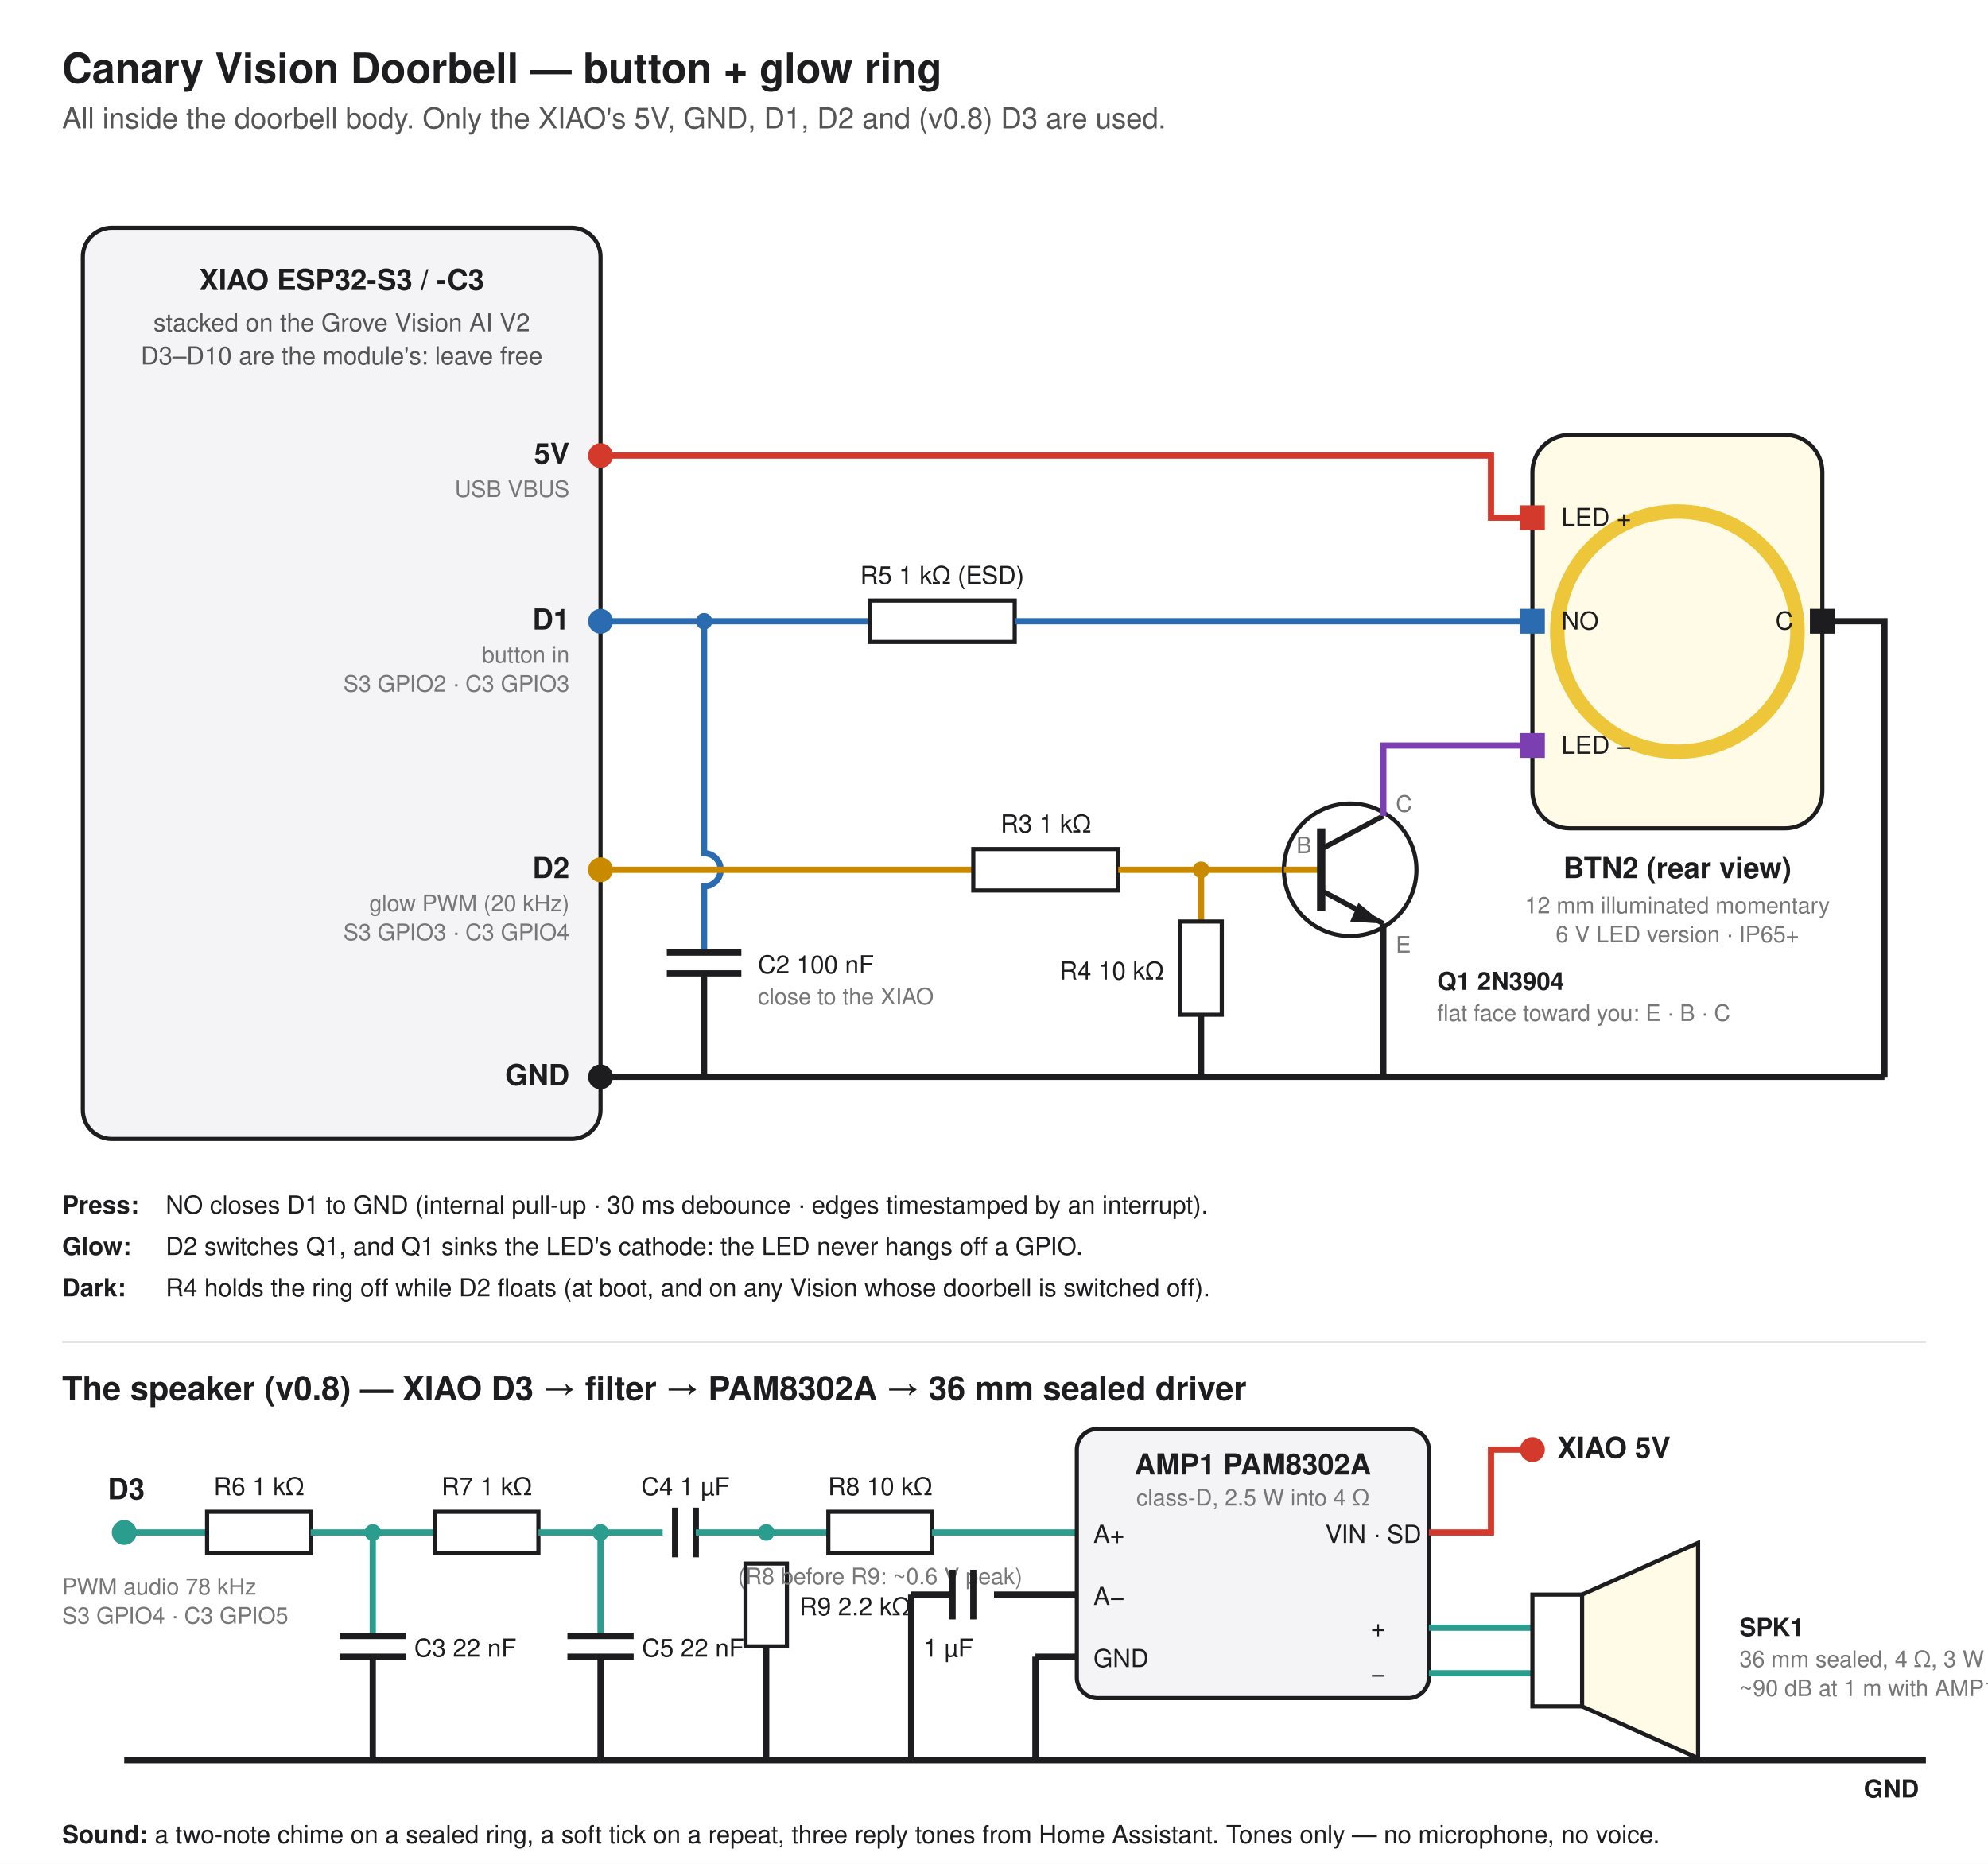
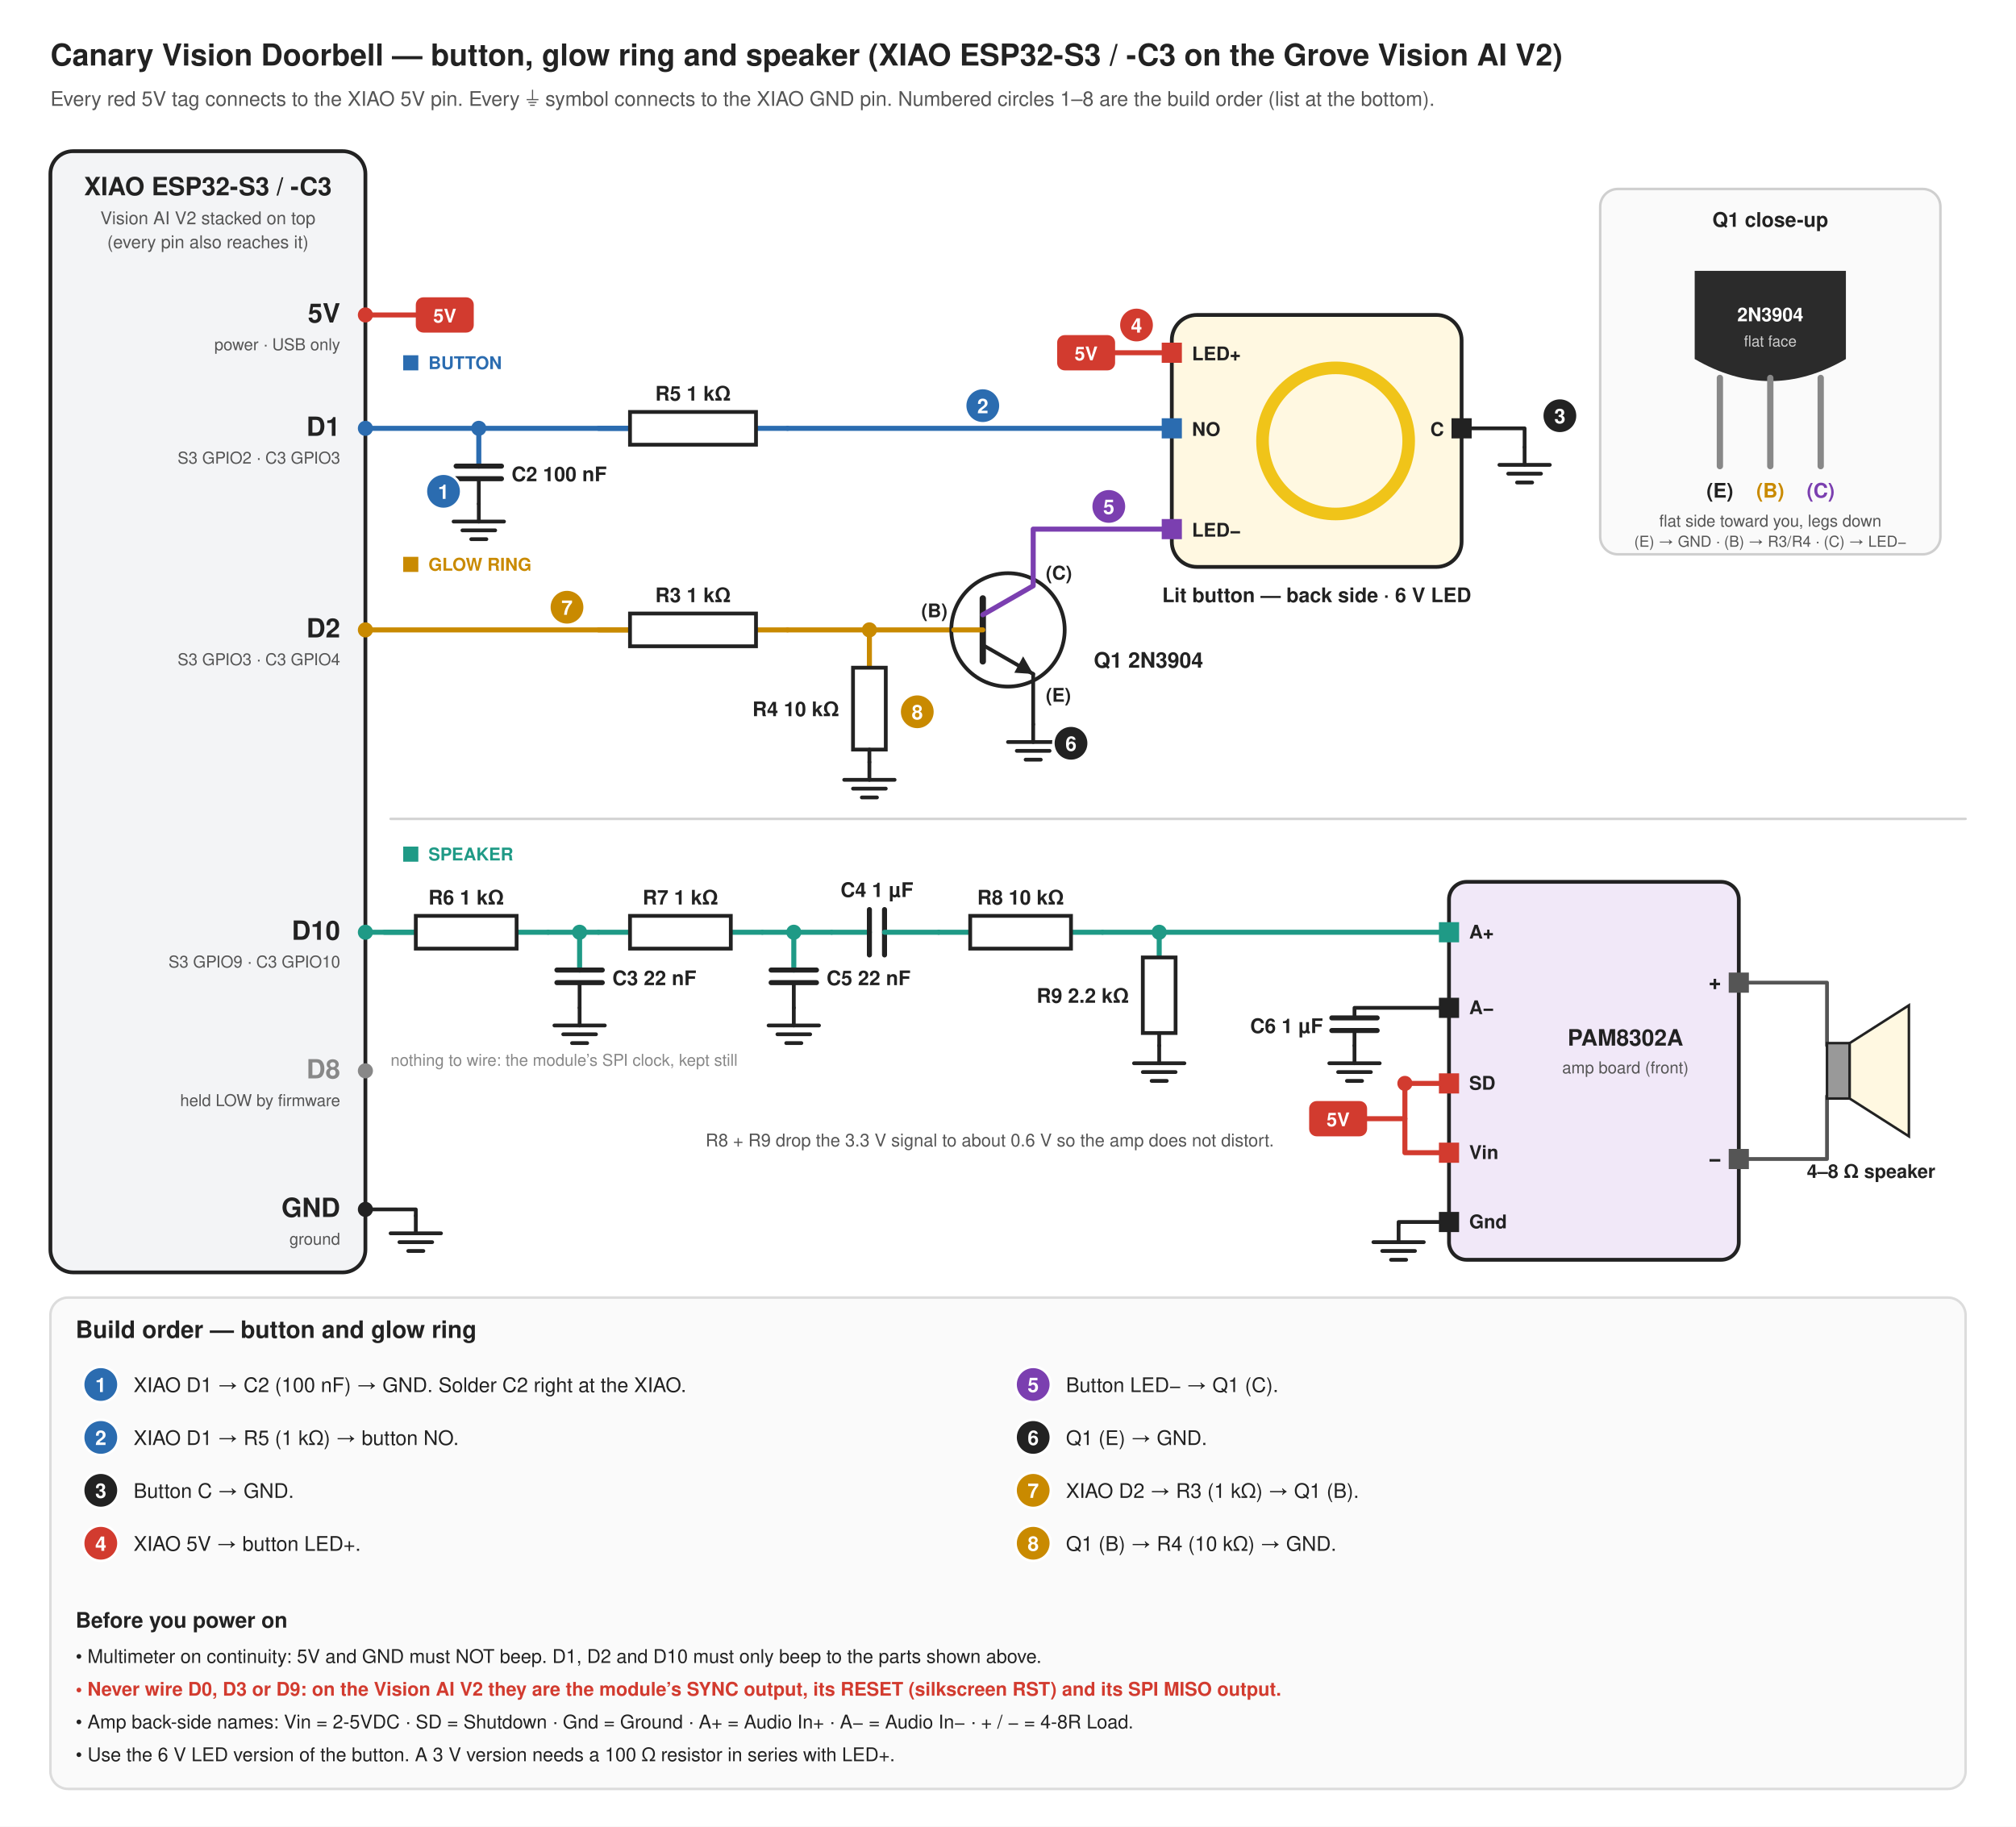
- <svg xmlns="http://www.w3.org/2000/svg" viewBox="0 0 960 900" width="960" height="900" font-family="Helvetica, Arial, sans-serif" font-size="14">
-   <rect x="0" y="0" width="960" height="900" fill="#ffffff" />
-   <text x="30" y="40" font-size="20" font-weight="bold" fill="#1d1d1f">Canary Vision Doorbell — button + glow ring</text>
-   <text x="30" y="62" fill="#555">All inside the doorbell body. Only the XIAO's 5V, GND, D1, D2 and (v0.8) D3 are used.</text>
-   <rect x="40" y="110" width="250" height="440" rx="14" fill="#f4f4f6" stroke="#1d1d1f" stroke-width="2" />
-   <text x="165" y="140" text-anchor="middle" font-weight="bold" fill="#1d1d1f">XIAO ESP32-S3 / -C3</text>
-   <text x="165" y="160" text-anchor="middle" fill="#555" font-size="12">stacked on the Grove Vision AI V2</text>
-   <text x="165" y="176" text-anchor="middle" fill="#555" font-size="12">D3–D10 are the module's: leave free</text>
-   <g>
-     <circle cx="290" cy="220" r="6" fill="#d33a2c" />
-     <text x="275" y="224" text-anchor="end" font-weight="bold" fill="#1d1d1f">5V</text>
-     <text x="275" y="240" text-anchor="end" fill="#777" font-size="11">USB VBUS</text>
-     <circle cx="290" cy="300" r="6" fill="#2b6cb0" />
-     <text x="275" y="304" text-anchor="end" font-weight="bold" fill="#1d1d1f">D1</text>
-     <text x="275" y="320" text-anchor="end" fill="#777" font-size="11">button in</text>
-     <text x="275" y="334" text-anchor="end" fill="#777" font-size="11">S3 GPIO2 · C3 GPIO3</text>
-     <circle cx="290" cy="420" r="6" fill="#c98a00" />
-     <text x="275" y="424" text-anchor="end" font-weight="bold" fill="#1d1d1f">D2</text>
-     <text x="275" y="440" text-anchor="end" fill="#777" font-size="11">glow PWM (20 kHz)</text>
-     <text x="275" y="454" text-anchor="end" fill="#777" font-size="11">S3 GPIO3 · C3 GPIO4</text>
-     <circle cx="290" cy="520" r="6" fill="#1d1d1f" />
-     <text x="275" y="524" text-anchor="end" font-weight="bold" fill="#1d1d1f">GND</text>
-   </g>
-   <line x1="290" y1="520" x2="910" y2="520" stroke="#1d1d1f" stroke-width="3" />
-   <polyline points="290,220 720,220 720,250 740,250" fill="none" stroke="#d33a2c" stroke-width="3" />
-   <line x1="290" y1="300" x2="420" y2="300" stroke="#2b6cb0" stroke-width="3" />
-   <circle cx="340" cy="300" r="4" fill="#2b6cb0" />
-   <path d="M340,300 L340,412 A8,8 0 0 1 340,428 L340,460" fill="none" stroke="#2b6cb0" stroke-width="3" />
-   <line x1="322" y1="460" x2="358" y2="460" stroke="#1d1d1f" stroke-width="3" />
-   <line x1="322" y1="470" x2="358" y2="470" stroke="#1d1d1f" stroke-width="3" />
-   <line x1="340" y1="470" x2="340" y2="520" stroke="#1d1d1f" stroke-width="3" />
-   <text x="366" y="470" fill="#1d1d1f" font-size="12">C2 100 nF</text>
-   <text x="366" y="485" fill="#777" font-size="11">close to the XIAO</text>
-   <rect x="420" y="290" width="70" height="20" fill="#ffffff" stroke="#1d1d1f" stroke-width="2" />
-   <text x="455" y="282" text-anchor="middle" fill="#1d1d1f" font-size="12">R5 1 kΩ (ESD)</text>
-   <line x1="490" y1="300" x2="740" y2="300" stroke="#2b6cb0" stroke-width="3" />
-   <line x1="290" y1="420" x2="470" y2="420" stroke="#c98a00" stroke-width="3" />
-   <rect x="470" y="410" width="70" height="20" fill="#ffffff" stroke="#1d1d1f" stroke-width="2" />
-   <text x="505" y="402" text-anchor="middle" fill="#1d1d1f" font-size="12">R3 1 kΩ</text>
-   <line x1="540" y1="420" x2="620" y2="420" stroke="#c98a00" stroke-width="3" />
-   <circle cx="580" cy="420" r="4" fill="#c98a00" />
-   <line x1="580" y1="420" x2="580" y2="445" stroke="#c98a00" stroke-width="3" />
-   <rect x="570" y="445" width="20" height="45" fill="#ffffff" stroke="#1d1d1f" stroke-width="2" />
-   <text x="562" y="473" text-anchor="end" fill="#1d1d1f" font-size="12">R4 10 kΩ</text>
-   <line x1="580" y1="490" x2="580" y2="520" stroke="#1d1d1f" stroke-width="3" />
-   <circle cx="652" cy="420" r="32" fill="#ffffff" stroke="#1d1d1f" stroke-width="2" />
-   <line x1="620" y1="420" x2="638" y2="420" stroke="#c98a00" stroke-width="3" />
-   <line x1="638" y1="400" x2="638" y2="440" stroke="#1d1d1f" stroke-width="4" />
-   <line x1="638" y1="410" x2="668" y2="394" stroke="#1d1d1f" stroke-width="2.5" />
-   <line x1="638" y1="430" x2="668" y2="446" stroke="#1d1d1f" stroke-width="2.5" />
-   <polygon points="668,446 656,436 652,445" fill="#1d1d1f" />
-   <text x="626" y="412" fill="#777" font-size="11">B</text>
-   <text x="674" y="392" fill="#777" font-size="11">C</text>
-   <text x="674" y="460" fill="#777" font-size="11">E</text>
-   <text x="694" y="478" fill="#1d1d1f" font-size="12" font-weight="bold">Q1 2N3904</text>
-   <text x="694" y="493" fill="#777" font-size="11">flat face toward you: E · B · C</text>
-   <polyline points="668,394 668,360 740,360" fill="none" stroke="#7b3fb2" stroke-width="3" />
-   <line x1="668" y1="446" x2="668" y2="520" stroke="#1d1d1f" stroke-width="3" />
-   <rect x="740" y="210" width="140" height="190" rx="18" fill="#fffbe6" stroke="#1d1d1f" stroke-width="2" />
-   <circle cx="810" cy="305" r="58" fill="none" stroke="#e8b400" stroke-width="7" opacity="0.75" />
-   <g font-size="12" fill="#1d1d1f">
-     <rect x="734" y="244" width="12" height="12" fill="#d33a2c" />
-     <text x="754" y="254">LED +</text>
-     <rect x="734" y="294" width="12" height="12" fill="#2b6cb0" />
-     <text x="754" y="304">NO</text>
-     <rect x="734" y="354" width="12" height="12" fill="#7b3fb2" />
-     <text x="754" y="364">LED −</text>
-     <rect x="874" y="294" width="12" height="12" fill="#1d1d1f" />
-     <text x="866" y="304" text-anchor="end">C</text>
-   </g>
-   <polyline points="886,300 910,300 910,520" fill="none" stroke="#1d1d1f" stroke-width="3" />
-   <text x="810" y="424" text-anchor="middle" font-weight="bold" fill="#1d1d1f">BTN2 (rear view)</text>
-   <text x="810" y="441" text-anchor="middle" fill="#777" font-size="11">12 mm illuminated momentary</text>
-   <text x="810" y="455" text-anchor="middle" fill="#777" font-size="11">6 V LED version · IP65+</text>
-   <g font-size="12" fill="#1d1d1f">
-     <text x="30" y="586" font-weight="bold">Press:</text>
-     <text x="80" y="586">NO closes D1 to GND (internal pull-up · 30 ms debounce · edges timestamped by an interrupt).</text>
-     <text x="30" y="606" font-weight="bold">Glow:</text>
-     <text x="80" y="606">D2 switches Q1, and Q1 sinks the LED's cathode: the LED never hangs off a GPIO.</text>
-     <text x="30" y="626" font-weight="bold">Dark:</text>
-     <text x="80" y="626">R4 holds the ring off while D2 floats (at boot, and on any Vision whose doorbell is switched off).</text>
-   </g>
-   <line x1="30" y1="648" x2="930" y2="648" stroke="#ddd" stroke-width="1" />
-   <text x="30" y="676" font-size="16" font-weight="bold" fill="#1d1d1f">The speaker (v0.8) — XIAO D3 → filter → PAM8302A → 36 mm sealed driver</text>
-   <circle cx="60" cy="740" r="6" fill="#2a9d8f" />
-   <text x="52" y="724" fill="#1d1d1f" font-weight="bold">D3</text>
-   <text x="30" y="770" fill="#777" font-size="11">PWM audio 78 kHz</text>
-   <text x="30" y="784" fill="#777" font-size="11">S3 GPIO4 · C3 GPIO5</text>
-   <line x1="60" y1="740" x2="100" y2="740" stroke="#2a9d8f" stroke-width="3" />
-   <rect x="100" y="730" width="50" height="20" fill="#ffffff" stroke="#1d1d1f" stroke-width="2" />
-   <text x="125" y="722" text-anchor="middle" fill="#1d1d1f" font-size="12">R6 1 kΩ</text>
-   <line x1="150" y1="740" x2="210" y2="740" stroke="#2a9d8f" stroke-width="3" />
-   <circle cx="180" cy="740" r="4" fill="#2a9d8f" />
-   <line x1="180" y1="740" x2="180" y2="790" stroke="#2a9d8f" stroke-width="3" />
-   <line x1="164" y1="790" x2="196" y2="790" stroke="#1d1d1f" stroke-width="3" />
-   <line x1="164" y1="800" x2="196" y2="800" stroke="#1d1d1f" stroke-width="3" />
-   <line x1="180" y1="800" x2="180" y2="850" stroke="#1d1d1f" stroke-width="3" />
-   <text x="200" y="800" fill="#1d1d1f" font-size="12">C3 22 nF</text>
-   <rect x="210" y="730" width="50" height="20" fill="#ffffff" stroke="#1d1d1f" stroke-width="2" />
-   <text x="235" y="722" text-anchor="middle" fill="#1d1d1f" font-size="12">R7 1 kΩ</text>
-   <line x1="260" y1="740" x2="320" y2="740" stroke="#2a9d8f" stroke-width="3" />
-   <circle cx="290" cy="740" r="4" fill="#2a9d8f" />
-   <line x1="290" y1="740" x2="290" y2="790" stroke="#2a9d8f" stroke-width="3" />
-   <line x1="274" y1="790" x2="306" y2="790" stroke="#1d1d1f" stroke-width="3" />
-   <line x1="274" y1="800" x2="306" y2="800" stroke="#1d1d1f" stroke-width="3" />
-   <line x1="290" y1="800" x2="290" y2="850" stroke="#1d1d1f" stroke-width="3" />
-   <text x="310" y="800" fill="#1d1d1f" font-size="12">C5 22 nF</text>
-   <line x1="326" y1="728" x2="326" y2="752" stroke="#1d1d1f" stroke-width="3" />
-   <line x1="336" y1="728" x2="336" y2="752" stroke="#1d1d1f" stroke-width="3" />
-   <text x="331" y="722" text-anchor="middle" fill="#1d1d1f" font-size="12">C4 1 µF</text>
-   <line x1="336" y1="740" x2="400" y2="740" stroke="#2a9d8f" stroke-width="3" />
-   <circle cx="370" cy="740" r="4" fill="#2a9d8f" />
-   <rect x="360" y="755" width="20" height="40" fill="#ffffff" stroke="#1d1d1f" stroke-width="2" />
-   <text x="386" y="780" fill="#1d1d1f" font-size="12">R9 2.2 kΩ</text>
-   <line x1="370" y1="795" x2="370" y2="850" stroke="#1d1d1f" stroke-width="3" />
-   <rect x="400" y="730" width="50" height="20" fill="#ffffff" stroke="#1d1d1f" stroke-width="2" />
-   <text x="425" y="722" text-anchor="middle" fill="#1d1d1f" font-size="12">R8 10 kΩ</text>
-   <text x="425" y="765" text-anchor="middle" fill="#777" font-size="11">(R8 before R9: ~0.6 V peak)</text>
-   <line x1="450" y1="740" x2="520" y2="740" stroke="#2a9d8f" stroke-width="3" />
-   <rect x="520" y="690" width="170" height="130" rx="10" fill="#f4f4f6" stroke="#1d1d1f" stroke-width="2" />
-   <text x="605" y="712" text-anchor="middle" font-weight="bold" fill="#1d1d1f">AMP1 PAM8302A</text>
-   <text x="605" y="727" text-anchor="middle" fill="#777" font-size="11">class-D, 2.5 W into 4 Ω</text>
-   <text x="528" y="745" fill="#1d1d1f" font-size="12">A+</text>
-   <text x="528" y="775" fill="#1d1d1f" font-size="12">A−</text>
-   <text x="528" y="805" fill="#1d1d1f" font-size="12">GND</text>
-   <text x="640" y="745" fill="#1d1d1f" font-size="12">VIN · SD</text>
-   <text x="662" y="790" fill="#1d1d1f" font-size="12">+</text>
-   <text x="662" y="812" fill="#1d1d1f" font-size="12">−</text>
-   <line x1="520" y1="770" x2="480" y2="770" stroke="#1d1d1f" stroke-width="3" />
-   <line x1="470" y1="758" x2="470" y2="782" stroke="#1d1d1f" stroke-width="3" />
-   <line x1="460" y1="758" x2="460" y2="782" stroke="#1d1d1f" stroke-width="3" />
-   <line x1="460" y1="770" x2="440" y2="770" stroke="#1d1d1f" stroke-width="3" />
-   <line x1="440" y1="770" x2="440" y2="850" stroke="#1d1d1f" stroke-width="3" />
-   <text x="446" y="800" fill="#1d1d1f" font-size="12">1 µF</text>
-   <line x1="520" y1="800" x2="500" y2="800" stroke="#1d1d1f" stroke-width="3" />
-   <line x1="500" y1="800" x2="500" y2="850" stroke="#1d1d1f" stroke-width="3" />
-   <line x1="60" y1="850" x2="930" y2="850" stroke="#1d1d1f" stroke-width="3" />
-   <text x="900" y="868" fill="#1d1d1f" font-weight="bold" font-size="12">GND</text>
-   <polyline points="690,740 720,740 720,700 740,700" fill="none" stroke="#d33a2c" stroke-width="3" />
-   <circle cx="740" cy="700" r="6" fill="#d33a2c" />
-   <text x="752" y="704" fill="#1d1d1f" font-weight="bold">XIAO 5V</text>
-   <line x1="690" y1="786" x2="740" y2="786" stroke="#2a9d8f" stroke-width="3" />
-   <line x1="690" y1="808" x2="740" y2="808" stroke="#2a9d8f" stroke-width="3" />
-   <rect x="740" y="770" width="24" height="54" fill="#ffffff" stroke="#1d1d1f" stroke-width="2" />
-   <polygon points="764,770 820,745 820,849 764,824" fill="#fffbe6" stroke="#1d1d1f" stroke-width="2" />
-   <text x="840" y="790" fill="#1d1d1f" font-weight="bold" font-size="12">SPK1</text>
-   <text x="840" y="805" fill="#777" font-size="11">36 mm sealed, 4 Ω, 3 W</text>
-   <text x="840" y="819" fill="#777" font-size="11">~90 dB at 1 m with AMP1</text>
-   <text x="30" y="890" fill="#1d1d1f" font-size="12">
-     <tspan font-weight="bold">Sound:</tspan> a two-note chime on a sealed ring, a soft tick on a repeat, three reply tones from Home Assistant. Tones only — no microphone, no voice.</text>
+ <svg xmlns="http://www.w3.org/2000/svg" viewBox="0 0 1600 1450" width="1600" height="1450" font-family="Helvetica, Arial, sans-serif">
+   <rect width="1600" height="1450" fill="#ffffff" />
+   <text x="40" y="52" font-size="24" text-anchor="start" font-weight="bold" fill="#222">Canary Vision Doorbell — button, glow ring and speaker (XIAO ESP32-S3 / -C3 on the Grove Vision AI V2)</text>
+   <text x="40" y="84" font-size="16" text-anchor="start" font-weight="normal" fill="#555">Every red 5V tag connects to the XIAO 5V pin.  Every ⏚ symbol connects to the XIAO GND pin.  Numbered circles 1–8 are the build order (list at the bottom).</text>
+   <rect x="40" y="120" width="250" height="890" rx="18" fill="#f3f4f6" stroke="#222" stroke-width="3" />
+   <text x="165" y="155" font-size="20" text-anchor="middle" font-weight="bold" fill="#222">XIAO ESP32-S3 / -C3</text>
+   <text x="165" y="178" font-size="14" text-anchor="middle" font-weight="normal" fill="#555">Vision AI V2 stacked on top</text>
+   <text x="165" y="197" font-size="14" text-anchor="middle" font-weight="normal" fill="#555">(every pin also reaches it)</text>
+   <text x="270" y="256" font-size="21" text-anchor="end" font-weight="bold" fill="#222">5V</text>
+   <text x="270" y="278" font-size="13" text-anchor="end" font-weight="normal" fill="#555">power · USB only</text>
+   <circle cx="290" cy="250" r="6" fill="#d23b2f" />
+   <text x="270" y="346" font-size="21" text-anchor="end" font-weight="bold" fill="#222">D1</text>
+   <text x="270" y="368" font-size="13" text-anchor="end" font-weight="normal" fill="#555">S3 GPIO2 · C3 GPIO3</text>
+   <circle cx="290" cy="340" r="6" fill="#2b6cb0" />
+   <text x="270" y="506" font-size="21" text-anchor="end" font-weight="bold" fill="#222">D2</text>
+   <text x="270" y="528" font-size="13" text-anchor="end" font-weight="normal" fill="#555">S3 GPIO3 · C3 GPIO4</text>
+   <circle cx="290" cy="500" r="6" fill="#c98a00" />
+   <text x="270" y="746" font-size="21" text-anchor="end" font-weight="bold" fill="#222">D10</text>
+   <text x="270" y="768" font-size="13" text-anchor="end" font-weight="normal" fill="#555">S3 GPIO9 · C3 GPIO10</text>
+   <circle cx="290" cy="740" r="6" fill="#1f9a86" />
+   <text x="270" y="856" font-size="21" text-anchor="end" font-weight="bold" fill="#888">D8</text>
+   <text x="270" y="878" font-size="13" text-anchor="end" font-weight="normal" fill="#555">held LOW by firmware</text>
+   <circle cx="290" cy="850" r="6" fill="#888" />
+   <text x="270" y="966" font-size="21" text-anchor="end" font-weight="bold" fill="#222">GND</text>
+   <text x="270" y="988" font-size="13" text-anchor="end" font-weight="normal" fill="#555">ground</text>
+   <circle cx="290" cy="960" r="6" fill="#222" />
+   <polyline points="290,250 330,250" fill="none" stroke="#d23b2f" stroke-width="4" stroke-linejoin="round" stroke-linecap="round" />
+   <rect x="330" y="236" width="46" height="28" rx="6" fill="#d23b2f" />
+   <text x="353.0" y="256" font-size="15" text-anchor="middle" font-weight="bold" fill="#fff">5V</text>
+   <polyline points="290,960 330,960 330,965" fill="none" stroke="#222" stroke-width="3" stroke-linejoin="round" stroke-linecap="round" />
+   <polyline points="330,965 330,979" fill="none" stroke="#222" stroke-width="3" stroke-linejoin="round" stroke-linecap="round" />
+   <polyline points="310,979 350,979" fill="none" stroke="#222" stroke-width="3" stroke-linejoin="round" stroke-linecap="round" />
+   <polyline points="317,986 343,986" fill="none" stroke="#222" stroke-width="3" stroke-linejoin="round" stroke-linecap="round" />
+   <polyline points="324,993 336,993" fill="none" stroke="#222" stroke-width="3" stroke-linejoin="round" stroke-linecap="round" />
+   <text x="310" y="846" font-size="13" text-anchor="start" font-weight="normal" fill="#888">nothing to wire: the module’s SPI clock, kept still</text>
+   <rect x="320" y="282" width="12" height="12" fill="#2b6cb0" />
+   <text x="340" y="293" font-size="14" text-anchor="start" font-weight="bold" fill="#2b6cb0">BUTTON</text>
+   <rect x="320" y="442" width="12" height="12" fill="#c98a00" />
+   <text x="340" y="453" font-size="14" text-anchor="start" font-weight="bold" fill="#c98a00">GLOW RING</text>
+   <polyline points="310,650 1560,650" fill="none" stroke="#d4d4d4" stroke-width="2" stroke-linejoin="round" stroke-linecap="round" />
+   <rect x="320" y="672" width="12" height="12" fill="#1f9a86" />
+   <text x="340" y="683" font-size="14" text-anchor="start" font-weight="bold" fill="#1f9a86">SPEAKER</text>
+   <polyline points="290,340 500,340" fill="none" stroke="#2b6cb0" stroke-width="4" stroke-linejoin="round" stroke-linecap="round" />
+   <circle cx="380" cy="340" r="6" fill="#2b6cb0" />
+   <polyline points="380,340 380,370" fill="none" stroke="#2b6cb0" stroke-width="4" stroke-linejoin="round" stroke-linecap="round" />
+   <polyline points="362,370 398,370" fill="none" stroke="#222" stroke-width="4" stroke-linejoin="round" stroke-linecap="round" />
+   <polyline points="362,380 398,380" fill="none" stroke="#222" stroke-width="4" stroke-linejoin="round" stroke-linecap="round" />
+   <polyline points="380,380 380,400" fill="none" stroke="#222" stroke-width="3" stroke-linejoin="round" stroke-linecap="round" />
+   <polyline points="380,400 380,414" fill="none" stroke="#222" stroke-width="3" stroke-linejoin="round" stroke-linecap="round" />
+   <polyline points="360,414 400,414" fill="none" stroke="#222" stroke-width="3" stroke-linejoin="round" stroke-linecap="round" />
+   <polyline points="367,421 393,421" fill="none" stroke="#222" stroke-width="3" stroke-linejoin="round" stroke-linecap="round" />
+   <polyline points="374,428 386,428" fill="none" stroke="#222" stroke-width="3" stroke-linejoin="round" stroke-linecap="round" />
+   <text x="406" y="382" font-size="16" text-anchor="start" font-weight="bold" fill="#222">C2 100 nF</text>
+   <polyline points="475,340 500,340" fill="none" stroke="#2b6cb0" stroke-width="4" stroke-linejoin="round" stroke-linecap="round" />
+   <polyline points="600,340 625,340" fill="none" stroke="#2b6cb0" stroke-width="4" stroke-linejoin="round" stroke-linecap="round" />
+   <rect x="500" y="327" width="100" height="26" fill="#fff" stroke="#222" stroke-width="3" />
+   <text x="550.0" y="318" font-size="16" text-anchor="middle" font-weight="bold" fill="#222">R5 1 kΩ</text>
+   <polyline points="625,340 930,340" fill="none" stroke="#2b6cb0" stroke-width="4" stroke-linejoin="round" stroke-linecap="round" />
+   <rect x="930" y="250" width="230" height="200" rx="20" fill="#fff8e1" stroke="#222" stroke-width="3" />
+   <circle cx="1060" cy="350" r="58" fill="none" stroke="#f0c419" stroke-width="10" />
+   <rect x="922" y="272" width="16" height="16" fill="#d23b2f" />
+   <text x="946" y="286" font-size="15" text-anchor="start" font-weight="bold" fill="#222">LED+</text>
+   <rect x="922" y="332" width="16" height="16" fill="#2b6cb0" />
+   <text x="946" y="346" font-size="15" text-anchor="start" font-weight="bold" fill="#222">NO</text>
+   <rect x="922" y="412" width="16" height="16" fill="#7b3fb0" />
+   <text x="946" y="426" font-size="15" text-anchor="start" font-weight="bold" fill="#222">LED−</text>
+   <rect x="1152" y="332" width="16" height="16" fill="#222" />
+   <text x="1146" y="346" font-size="15" text-anchor="end" font-weight="bold" fill="#222">C</text>
+   <polyline points="930,280 885,280" fill="none" stroke="#d23b2f" stroke-width="4" stroke-linejoin="round" stroke-linecap="round" />
+   <rect x="839" y="266" width="46" height="28" rx="6" fill="#d23b2f" />
+   <text x="862.0" y="286" font-size="15" text-anchor="middle" font-weight="bold" fill="#fff">5V</text>
+   <polyline points="1160,340 1210,340 1210,355" fill="none" stroke="#222" stroke-width="3" stroke-linejoin="round" stroke-linecap="round" />
+   <polyline points="1210,355 1210,369" fill="none" stroke="#222" stroke-width="3" stroke-linejoin="round" stroke-linecap="round" />
+   <polyline points="1190,369 1230,369" fill="none" stroke="#222" stroke-width="3" stroke-linejoin="round" stroke-linecap="round" />
+   <polyline points="1197,376 1223,376" fill="none" stroke="#222" stroke-width="3" stroke-linejoin="round" stroke-linecap="round" />
+   <polyline points="1204,383 1216,383" fill="none" stroke="#222" stroke-width="3" stroke-linejoin="round" stroke-linecap="round" />
+   <text x="1045" y="478" font-size="16" text-anchor="middle" font-weight="bold" fill="#222">Lit button — back side · 6 V LED</text>
+   <polyline points="290,500 500,500" fill="none" stroke="#c98a00" stroke-width="4" stroke-linejoin="round" stroke-linecap="round" />
+   <polyline points="475,500 500,500" fill="none" stroke="#c98a00" stroke-width="4" stroke-linejoin="round" stroke-linecap="round" />
+   <polyline points="600,500 625,500" fill="none" stroke="#c98a00" stroke-width="4" stroke-linejoin="round" stroke-linecap="round" />
+   <rect x="500" y="487" width="100" height="26" fill="#fff" stroke="#222" stroke-width="3" />
+   <text x="550.0" y="478" font-size="16" text-anchor="middle" font-weight="bold" fill="#222">R3 1 kΩ</text>
+   <polyline points="625,500 757,500" fill="none" stroke="#c98a00" stroke-width="4" stroke-linejoin="round" stroke-linecap="round" />
+   <circle cx="690" cy="500" r="6" fill="#c98a00" />
+   <polyline points="690,500 690,530" fill="none" stroke="#c98a00" stroke-width="4" stroke-linejoin="round" stroke-linecap="round" />
+   <rect x="677" y="530" width="26" height="65" fill="#fff" stroke="#222" stroke-width="3" />
+   <text x="666" y="568.5" font-size="16" text-anchor="end" font-weight="bold" fill="#222">R4 10 kΩ</text>
+   <polyline points="690,595 690,605" fill="none" stroke="#222" stroke-width="3" stroke-linejoin="round" stroke-linecap="round" />
+   <polyline points="690,605 690,619" fill="none" stroke="#222" stroke-width="3" stroke-linejoin="round" stroke-linecap="round" />
+   <polyline points="670,619 710,619" fill="none" stroke="#222" stroke-width="3" stroke-linejoin="round" stroke-linecap="round" />
+   <polyline points="677,626 703,626" fill="none" stroke="#222" stroke-width="3" stroke-linejoin="round" stroke-linecap="round" />
+   <polyline points="684,633 696,633" fill="none" stroke="#222" stroke-width="3" stroke-linejoin="round" stroke-linecap="round" />
+   <circle cx="800" cy="500" r="45" fill="#fff" stroke="#222" stroke-width="3" />
+   <polyline points="780,475 780,525" fill="none" stroke="#222" stroke-width="5" stroke-linejoin="round" stroke-linecap="round" />
+   <polyline points="757,500 780,500" fill="none" stroke="#c98a00" stroke-width="4" stroke-linejoin="round" stroke-linecap="round" />
+   <polyline points="780,488 820,465 820,420 930,420" fill="none" stroke="#7b3fb0" stroke-width="4" stroke-linejoin="round" stroke-linecap="round" />
+   <polyline points="780,512 820,535" fill="none" stroke="#222" stroke-width="3" stroke-linejoin="round" stroke-linecap="round" />
+   <polygon points="820,535 805,534 812,521" fill="#222" />
+   <polyline points="820,535 820,575" fill="none" stroke="#222" stroke-width="3" stroke-linejoin="round" stroke-linecap="round" />
+   <polyline points="820,575 820,589" fill="none" stroke="#222" stroke-width="3" stroke-linejoin="round" stroke-linecap="round" />
+   <polyline points="800,589 840,589" fill="none" stroke="#222" stroke-width="3" stroke-linejoin="round" stroke-linecap="round" />
+   <polyline points="807,596 833,596" fill="none" stroke="#222" stroke-width="3" stroke-linejoin="round" stroke-linecap="round" />
+   <polyline points="814,603 826,603" fill="none" stroke="#222" stroke-width="3" stroke-linejoin="round" stroke-linecap="round" />
+   <text x="752" y="490" font-size="15" text-anchor="end" font-weight="bold" fill="#222">(B)</text>
+   <text x="830" y="460" font-size="15" text-anchor="start" font-weight="bold" fill="#222">(C)</text>
+   <text x="830" y="557" font-size="15" text-anchor="start" font-weight="bold" fill="#222">(E)</text>
+   <text x="868" y="530" font-size="17" text-anchor="start" font-weight="bold" fill="#222">Q1 2N3904</text>
+   <rect x="1270" y="150" width="270" height="290" rx="14" fill="#fafafa" stroke="#cfcfcf" stroke-width="2" />
+   <text x="1405" y="180" font-size="16" text-anchor="middle" font-weight="bold" fill="#222">Q1 close-up</text>
+   <path d="M1345,215 L1465,215 L1465,285 Q1405,320 1345,285 Z" fill="#2b2b2b" />
+   <text x="1405" y="255" font-size="15" text-anchor="middle" font-weight="bold" fill="#fff">2N3904</text>
+   <text x="1405" y="275" font-size="12" text-anchor="middle" font-weight="normal" fill="#ccc">flat face</text>
+   <polyline points="1365,300 1365,370" fill="none" stroke="#888" stroke-width="5" stroke-linejoin="round" stroke-linecap="round" />
+   <text x="1365" y="395" font-size="16" text-anchor="middle" font-weight="bold" fill="#222">(E)</text>
+   <polyline points="1405,300 1405,370" fill="none" stroke="#888" stroke-width="5" stroke-linejoin="round" stroke-linecap="round" />
+   <text x="1405" y="395" font-size="16" text-anchor="middle" font-weight="bold" fill="#c98a00">(B)</text>
+   <polyline points="1445,300 1445,370" fill="none" stroke="#888" stroke-width="5" stroke-linejoin="round" stroke-linecap="round" />
+   <text x="1445" y="395" font-size="16" text-anchor="middle" font-weight="bold" fill="#7b3fb0">(C)</text>
+   <text x="1405" y="418" font-size="13" text-anchor="middle" font-weight="normal" fill="#555">flat side toward you, legs down</text>
+   <text x="1405" y="434" font-size="12" text-anchor="middle" font-weight="normal" fill="#555">(E) → GND · (B) → R3/R4 · (C) → LED−</text>
+   <polyline points="290,740 330,740" fill="none" stroke="#1f9a86" stroke-width="4" stroke-linejoin="round" stroke-linecap="round" />
+   <polyline points="305,740 330,740" fill="none" stroke="#1f9a86" stroke-width="4" stroke-linejoin="round" stroke-linecap="round" />
+   <polyline points="410,740 435,740" fill="none" stroke="#1f9a86" stroke-width="4" stroke-linejoin="round" stroke-linecap="round" />
+   <rect x="330" y="727" width="80" height="26" fill="#fff" stroke="#222" stroke-width="3" />
+   <text x="370.0" y="718" font-size="16" text-anchor="middle" font-weight="bold" fill="#222">R6 1 kΩ</text>
+   <polyline points="435,740 475,740" fill="none" stroke="#1f9a86" stroke-width="4" stroke-linejoin="round" stroke-linecap="round" />
+   <circle cx="460" cy="740" r="6" fill="#1f9a86" />
+   <polyline points="460,740 460,770" fill="none" stroke="#1f9a86" stroke-width="4" stroke-linejoin="round" stroke-linecap="round" />
+   <polyline points="442,770 478,770" fill="none" stroke="#222" stroke-width="4" stroke-linejoin="round" stroke-linecap="round" />
+   <polyline points="442,780 478,780" fill="none" stroke="#222" stroke-width="4" stroke-linejoin="round" stroke-linecap="round" />
+   <polyline points="460,780 460,800" fill="none" stroke="#222" stroke-width="3" stroke-linejoin="round" stroke-linecap="round" />
+   <polyline points="460,800 460,814" fill="none" stroke="#222" stroke-width="3" stroke-linejoin="round" stroke-linecap="round" />
+   <polyline points="440,814 480,814" fill="none" stroke="#222" stroke-width="3" stroke-linejoin="round" stroke-linecap="round" />
+   <polyline points="447,821 473,821" fill="none" stroke="#222" stroke-width="3" stroke-linejoin="round" stroke-linecap="round" />
+   <polyline points="454,828 466,828" fill="none" stroke="#222" stroke-width="3" stroke-linejoin="round" stroke-linecap="round" />
+   <text x="486" y="782" font-size="16" text-anchor="start" font-weight="bold" fill="#222">C3 22 nF</text>
+   <polyline points="475,740 500,740" fill="none" stroke="#1f9a86" stroke-width="4" stroke-linejoin="round" stroke-linecap="round" />
+   <polyline points="580,740 605,740" fill="none" stroke="#1f9a86" stroke-width="4" stroke-linejoin="round" stroke-linecap="round" />
+   <rect x="500" y="727" width="80" height="26" fill="#fff" stroke="#222" stroke-width="3" />
+   <text x="540.0" y="718" font-size="16" text-anchor="middle" font-weight="bold" fill="#222">R7 1 kΩ</text>
+   <polyline points="605,740 660,740" fill="none" stroke="#1f9a86" stroke-width="4" stroke-linejoin="round" stroke-linecap="round" />
+   <circle cx="630" cy="740" r="6" fill="#1f9a86" />
+   <polyline points="630,740 630,770" fill="none" stroke="#1f9a86" stroke-width="4" stroke-linejoin="round" stroke-linecap="round" />
+   <polyline points="612,770 648,770" fill="none" stroke="#222" stroke-width="4" stroke-linejoin="round" stroke-linecap="round" />
+   <polyline points="612,780 648,780" fill="none" stroke="#222" stroke-width="4" stroke-linejoin="round" stroke-linecap="round" />
+   <polyline points="630,780 630,800" fill="none" stroke="#222" stroke-width="3" stroke-linejoin="round" stroke-linecap="round" />
+   <polyline points="630,800 630,814" fill="none" stroke="#222" stroke-width="3" stroke-linejoin="round" stroke-linecap="round" />
+   <polyline points="610,814 650,814" fill="none" stroke="#222" stroke-width="3" stroke-linejoin="round" stroke-linecap="round" />
+   <polyline points="617,821 643,821" fill="none" stroke="#222" stroke-width="3" stroke-linejoin="round" stroke-linecap="round" />
+   <polyline points="624,828 636,828" fill="none" stroke="#222" stroke-width="3" stroke-linejoin="round" stroke-linecap="round" />
+   <text x="656" y="782" font-size="16" text-anchor="start" font-weight="bold" fill="#222">C5 22 nF</text>
+   <polyline points="660,740 690,740" fill="none" stroke="#1f9a86" stroke-width="4" stroke-linejoin="round" stroke-linecap="round" />
+   <polyline points="690,722 690,758" fill="none" stroke="#222" stroke-width="4" stroke-linejoin="round" stroke-linecap="round" />
+   <polyline points="702,722 702,758" fill="none" stroke="#222" stroke-width="4" stroke-linejoin="round" stroke-linecap="round" />
+   <text x="696" y="712" font-size="16" text-anchor="middle" font-weight="bold" fill="#222">C4 1 µF</text>
+   <polyline points="702,740 745,740" fill="none" stroke="#1f9a86" stroke-width="4" stroke-linejoin="round" stroke-linecap="round" />
+   <polyline points="745,740 770,740" fill="none" stroke="#1f9a86" stroke-width="4" stroke-linejoin="round" stroke-linecap="round" />
+   <polyline points="850,740 875,740" fill="none" stroke="#1f9a86" stroke-width="4" stroke-linejoin="round" stroke-linecap="round" />
+   <rect x="770" y="727" width="80" height="26" fill="#fff" stroke="#222" stroke-width="3" />
+   <text x="810.0" y="718" font-size="16" text-anchor="middle" font-weight="bold" fill="#222">R8 10 kΩ</text>
+   <polyline points="875,740 1150,740" fill="none" stroke="#1f9a86" stroke-width="4" stroke-linejoin="round" stroke-linecap="round" />
+   <circle cx="920" cy="740" r="6" fill="#1f9a86" />
+   <polyline points="920,740 920,760" fill="none" stroke="#1f9a86" stroke-width="4" stroke-linejoin="round" stroke-linecap="round" />
+   <rect x="907" y="760" width="26" height="60" fill="#fff" stroke="#222" stroke-width="3" />
+   <text x="896" y="796.0" font-size="16" text-anchor="end" font-weight="bold" fill="#222">R9 2.2 kΩ</text>
+   <polyline points="920,820 920,830" fill="none" stroke="#222" stroke-width="3" stroke-linejoin="round" stroke-linecap="round" />
+   <polyline points="920,830 920,844" fill="none" stroke="#222" stroke-width="3" stroke-linejoin="round" stroke-linecap="round" />
+   <polyline points="900,844 940,844" fill="none" stroke="#222" stroke-width="3" stroke-linejoin="round" stroke-linecap="round" />
+   <polyline points="907,851 933,851" fill="none" stroke="#222" stroke-width="3" stroke-linejoin="round" stroke-linecap="round" />
+   <polyline points="914,858 926,858" fill="none" stroke="#222" stroke-width="3" stroke-linejoin="round" stroke-linecap="round" />
+   <text x="560" y="910" font-size="14" text-anchor="start" font-weight="normal" fill="#555">R8 + R9 drop the 3.3 V signal to about 0.6 V so the amp does not distort.</text>
+   <rect x="1150" y="700" width="230" height="300" rx="14" fill="#f1e8f8" stroke="#222" stroke-width="3" />
+   <text x="1290" y="830" font-size="18" text-anchor="middle" font-weight="bold" fill="#222">PAM8302A</text>
+   <text x="1290" y="852" font-size="13" text-anchor="middle" font-weight="normal" fill="#555">amp board (front)</text>
+   <rect x="1142" y="732" width="16" height="16" fill="#1f9a86" />
+   <rect x="1142" y="792" width="16" height="16" fill="#222" />
+   <rect x="1142" y="852" width="16" height="16" fill="#d23b2f" />
+   <rect x="1142" y="907" width="16" height="16" fill="#d23b2f" />
+   <rect x="1142" y="962" width="16" height="16" fill="#222" />
+   <text x="1166" y="745" font-size="15" text-anchor="start" font-weight="bold" fill="#222">A+</text>
+   <text x="1166" y="805" font-size="15" text-anchor="start" font-weight="bold" fill="#222">A−</text>
+   <text x="1166" y="865" font-size="15" text-anchor="start" font-weight="bold" fill="#222">SD</text>
+   <text x="1166" y="920" font-size="15" text-anchor="start" font-weight="bold" fill="#222">Vin</text>
+   <text x="1166" y="975" font-size="15" text-anchor="start" font-weight="bold" fill="#222">Gnd</text>
+   <polyline points="1150,800 1075,800 1075,808" fill="none" stroke="#222" stroke-width="3" stroke-linejoin="round" stroke-linecap="round" />
+   <polyline points="1057,808 1093,808" fill="none" stroke="#222" stroke-width="4" stroke-linejoin="round" stroke-linecap="round" />
+   <polyline points="1057,818 1093,818" fill="none" stroke="#222" stroke-width="4" stroke-linejoin="round" stroke-linecap="round" />
+   <polyline points="1075,818 1075,830" fill="none" stroke="#222" stroke-width="3" stroke-linejoin="round" stroke-linecap="round" />
+   <polyline points="1075,830 1075,844" fill="none" stroke="#222" stroke-width="3" stroke-linejoin="round" stroke-linecap="round" />
+   <polyline points="1055,844 1095,844" fill="none" stroke="#222" stroke-width="3" stroke-linejoin="round" stroke-linecap="round" />
+   <polyline points="1062,851 1088,851" fill="none" stroke="#222" stroke-width="3" stroke-linejoin="round" stroke-linecap="round" />
+   <polyline points="1069,858 1081,858" fill="none" stroke="#222" stroke-width="3" stroke-linejoin="round" stroke-linecap="round" />
+   <text x="1050" y="820" font-size="16" text-anchor="end" font-weight="bold" fill="#222">C6 1 µF</text>
+   <polyline points="1150,860 1115,860 1115,915 1150,915" fill="none" stroke="#d23b2f" stroke-width="4" stroke-linejoin="round" stroke-linecap="round" />
+   <circle cx="1115" cy="860" r="6" fill="#d23b2f" />
+   <polyline points="1115,888 1085,888" fill="none" stroke="#d23b2f" stroke-width="4" stroke-linejoin="round" stroke-linecap="round" />
+   <rect x="1039" y="874" width="46" height="28" rx="6" fill="#d23b2f" />
+   <text x="1062.0" y="894" font-size="15" text-anchor="middle" font-weight="bold" fill="#fff">5V</text>
+   <polyline points="1150,970 1110,970 1110,972" fill="none" stroke="#222" stroke-width="3" stroke-linejoin="round" stroke-linecap="round" />
+   <polyline points="1110,972 1110,986" fill="none" stroke="#222" stroke-width="3" stroke-linejoin="round" stroke-linecap="round" />
+   <polyline points="1090,986 1130,986" fill="none" stroke="#222" stroke-width="3" stroke-linejoin="round" stroke-linecap="round" />
+   <polyline points="1097,993 1123,993" fill="none" stroke="#222" stroke-width="3" stroke-linejoin="round" stroke-linecap="round" />
+   <polyline points="1104,1000 1116,1000" fill="none" stroke="#222" stroke-width="3" stroke-linejoin="round" stroke-linecap="round" />
+   <rect x="1372" y="772" width="16" height="16" fill="#555" />
+   <text x="1366" y="785" font-size="17" text-anchor="end" font-weight="bold" fill="#222">+</text>
+   <rect x="1372" y="912" width="16" height="16" fill="#555" />
+   <text x="1366" y="925" font-size="17" text-anchor="end" font-weight="bold" fill="#222">−</text>
+   <polyline points="1380,780 1450,780 1450,830" fill="none" stroke="#555" stroke-width="3" stroke-linejoin="round" stroke-linecap="round" />
+   <polyline points="1380,920 1450,920 1450,870" fill="none" stroke="#555" stroke-width="3" stroke-linejoin="round" stroke-linecap="round" />
+   <rect x="1450" y="828" width="18" height="44" fill="#999" stroke="#222" stroke-width="2" />
+   <polygon points="1468,828 1515,798 1515,902 1468,872" fill="#fff8e1" stroke="#222" stroke-width="2" />
+   <text x="1485" y="935" font-size="15" text-anchor="middle" font-weight="bold" fill="#222">4–8 Ω speaker</text>
+   <circle cx="352" cy="390" r="14" fill="#2b6cb0" stroke="#fff" stroke-width="2" />
+   <text x="352" y="396" font-size="16" text-anchor="middle" font-weight="bold" fill="#fff">1</text>
+   <circle cx="780" cy="322" r="14" fill="#2b6cb0" stroke="#fff" stroke-width="2" />
+   <text x="780" y="328" font-size="16" text-anchor="middle" font-weight="bold" fill="#fff">2</text>
+   <circle cx="1238" cy="330" r="14" fill="#222" stroke="#fff" stroke-width="2" />
+   <text x="1238" y="336" font-size="16" text-anchor="middle" font-weight="bold" fill="#fff">3</text>
+   <circle cx="902" cy="258" r="14" fill="#d23b2f" stroke="#fff" stroke-width="2" />
+   <text x="902" y="264" font-size="16" text-anchor="middle" font-weight="bold" fill="#fff">4</text>
+   <circle cx="880" cy="402" r="14" fill="#7b3fb0" stroke="#fff" stroke-width="2" />
+   <text x="880" y="408" font-size="16" text-anchor="middle" font-weight="bold" fill="#fff">5</text>
+   <circle cx="850" cy="590" r="14" fill="#222" stroke="#fff" stroke-width="2" />
+   <text x="850" y="596" font-size="16" text-anchor="middle" font-weight="bold" fill="#fff">6</text>
+   <circle cx="450" cy="482" r="14" fill="#c98a00" stroke="#fff" stroke-width="2" />
+   <text x="450" y="488" font-size="16" text-anchor="middle" font-weight="bold" fill="#fff">7</text>
+   <circle cx="728" cy="565" r="14" fill="#c98a00" stroke="#fff" stroke-width="2" />
+   <text x="728" y="571" font-size="16" text-anchor="middle" font-weight="bold" fill="#fff">8</text>
+   <rect x="40" y="1030" width="1520" height="390" rx="14" fill="#fafafa" stroke="#dcdcdc" stroke-width="2" />
+   <text x="60" y="1062" font-size="19" text-anchor="start" font-weight="bold" fill="#222">Build order — button and glow ring</text>
+   <circle cx="80" cy="1099" r="14" fill="#2b6cb0" stroke="#fff" stroke-width="2" />
+   <text x="80" y="1105" font-size="16" text-anchor="middle" font-weight="bold" fill="#fff">1</text>
+   <text x="106" y="1105" font-size="16" text-anchor="start" font-weight="normal" fill="#222">XIAO D1 → C2 (100 nF) → GND. Solder C2 right at the XIAO.</text>
+   <circle cx="80" cy="1141" r="14" fill="#2b6cb0" stroke="#fff" stroke-width="2" />
+   <text x="80" y="1147" font-size="16" text-anchor="middle" font-weight="bold" fill="#fff">2</text>
+   <text x="106" y="1147" font-size="16" text-anchor="start" font-weight="normal" fill="#222">XIAO D1 → R5 (1 kΩ) → button NO.</text>
+   <circle cx="80" cy="1183" r="14" fill="#222" stroke="#fff" stroke-width="2" />
+   <text x="80" y="1189" font-size="16" text-anchor="middle" font-weight="bold" fill="#fff">3</text>
+   <text x="106" y="1189" font-size="16" text-anchor="start" font-weight="normal" fill="#222">Button C → GND.</text>
+   <circle cx="80" cy="1225" r="14" fill="#d23b2f" stroke="#fff" stroke-width="2" />
+   <text x="80" y="1231" font-size="16" text-anchor="middle" font-weight="bold" fill="#fff">4</text>
+   <text x="106" y="1231" font-size="16" text-anchor="start" font-weight="normal" fill="#222">XIAO 5V → button LED+.</text>
+   <circle cx="820" cy="1099" r="14" fill="#7b3fb0" stroke="#fff" stroke-width="2" />
+   <text x="820" y="1105" font-size="16" text-anchor="middle" font-weight="bold" fill="#fff">5</text>
+   <text x="846" y="1105" font-size="16" text-anchor="start" font-weight="normal" fill="#222">Button LED− → Q1 (C).</text>
+   <circle cx="820" cy="1141" r="14" fill="#222" stroke="#fff" stroke-width="2" />
+   <text x="820" y="1147" font-size="16" text-anchor="middle" font-weight="bold" fill="#fff">6</text>
+   <text x="846" y="1147" font-size="16" text-anchor="start" font-weight="normal" fill="#222">Q1 (E) → GND.</text>
+   <circle cx="820" cy="1183" r="14" fill="#c98a00" stroke="#fff" stroke-width="2" />
+   <text x="820" y="1189" font-size="16" text-anchor="middle" font-weight="bold" fill="#fff">7</text>
+   <text x="846" y="1189" font-size="16" text-anchor="start" font-weight="normal" fill="#222">XIAO D2 → R3 (1 kΩ) → Q1 (B).</text>
+   <circle cx="820" cy="1225" r="14" fill="#c98a00" stroke="#fff" stroke-width="2" />
+   <text x="820" y="1231" font-size="16" text-anchor="middle" font-weight="bold" fill="#fff">8</text>
+   <text x="846" y="1231" font-size="16" text-anchor="start" font-weight="normal" fill="#222">Q1 (B) → R4 (10 kΩ) → GND.</text>
+   <text x="60" y="1292" font-size="17" text-anchor="start" font-weight="bold" fill="#222">Before you power on</text>
+   <text x="60" y="1320" font-size="15" text-anchor="start" font-weight="normal" fill="#222">• Multimeter on continuity: 5V and GND must NOT beep. D1, D2 and D10 must only beep to the parts shown above.</text>
+   <text x="60" y="1346" font-size="15" text-anchor="start" font-weight="bold" fill="#d23b2f">• Never wire D0, D3 or D9: on the Vision AI V2 they are the module’s SYNC output, its RESET (silkscreen RST) and its SPI MISO output.</text>
+   <text x="60" y="1372" font-size="15" text-anchor="start" font-weight="normal" fill="#222">• Amp back-side names: Vin = 2-5VDC · SD = Shutdown · Gnd = Ground · A+ = Audio In+ · A− = Audio In− · + / − = 4-8R Load.</text>
+   <text x="60" y="1398" font-size="15" text-anchor="start" font-weight="normal" fill="#222">• Use the 6 V LED version of the button. A 3 V version needs a 100 Ω resistor in series with LED+.</text>
</svg>
